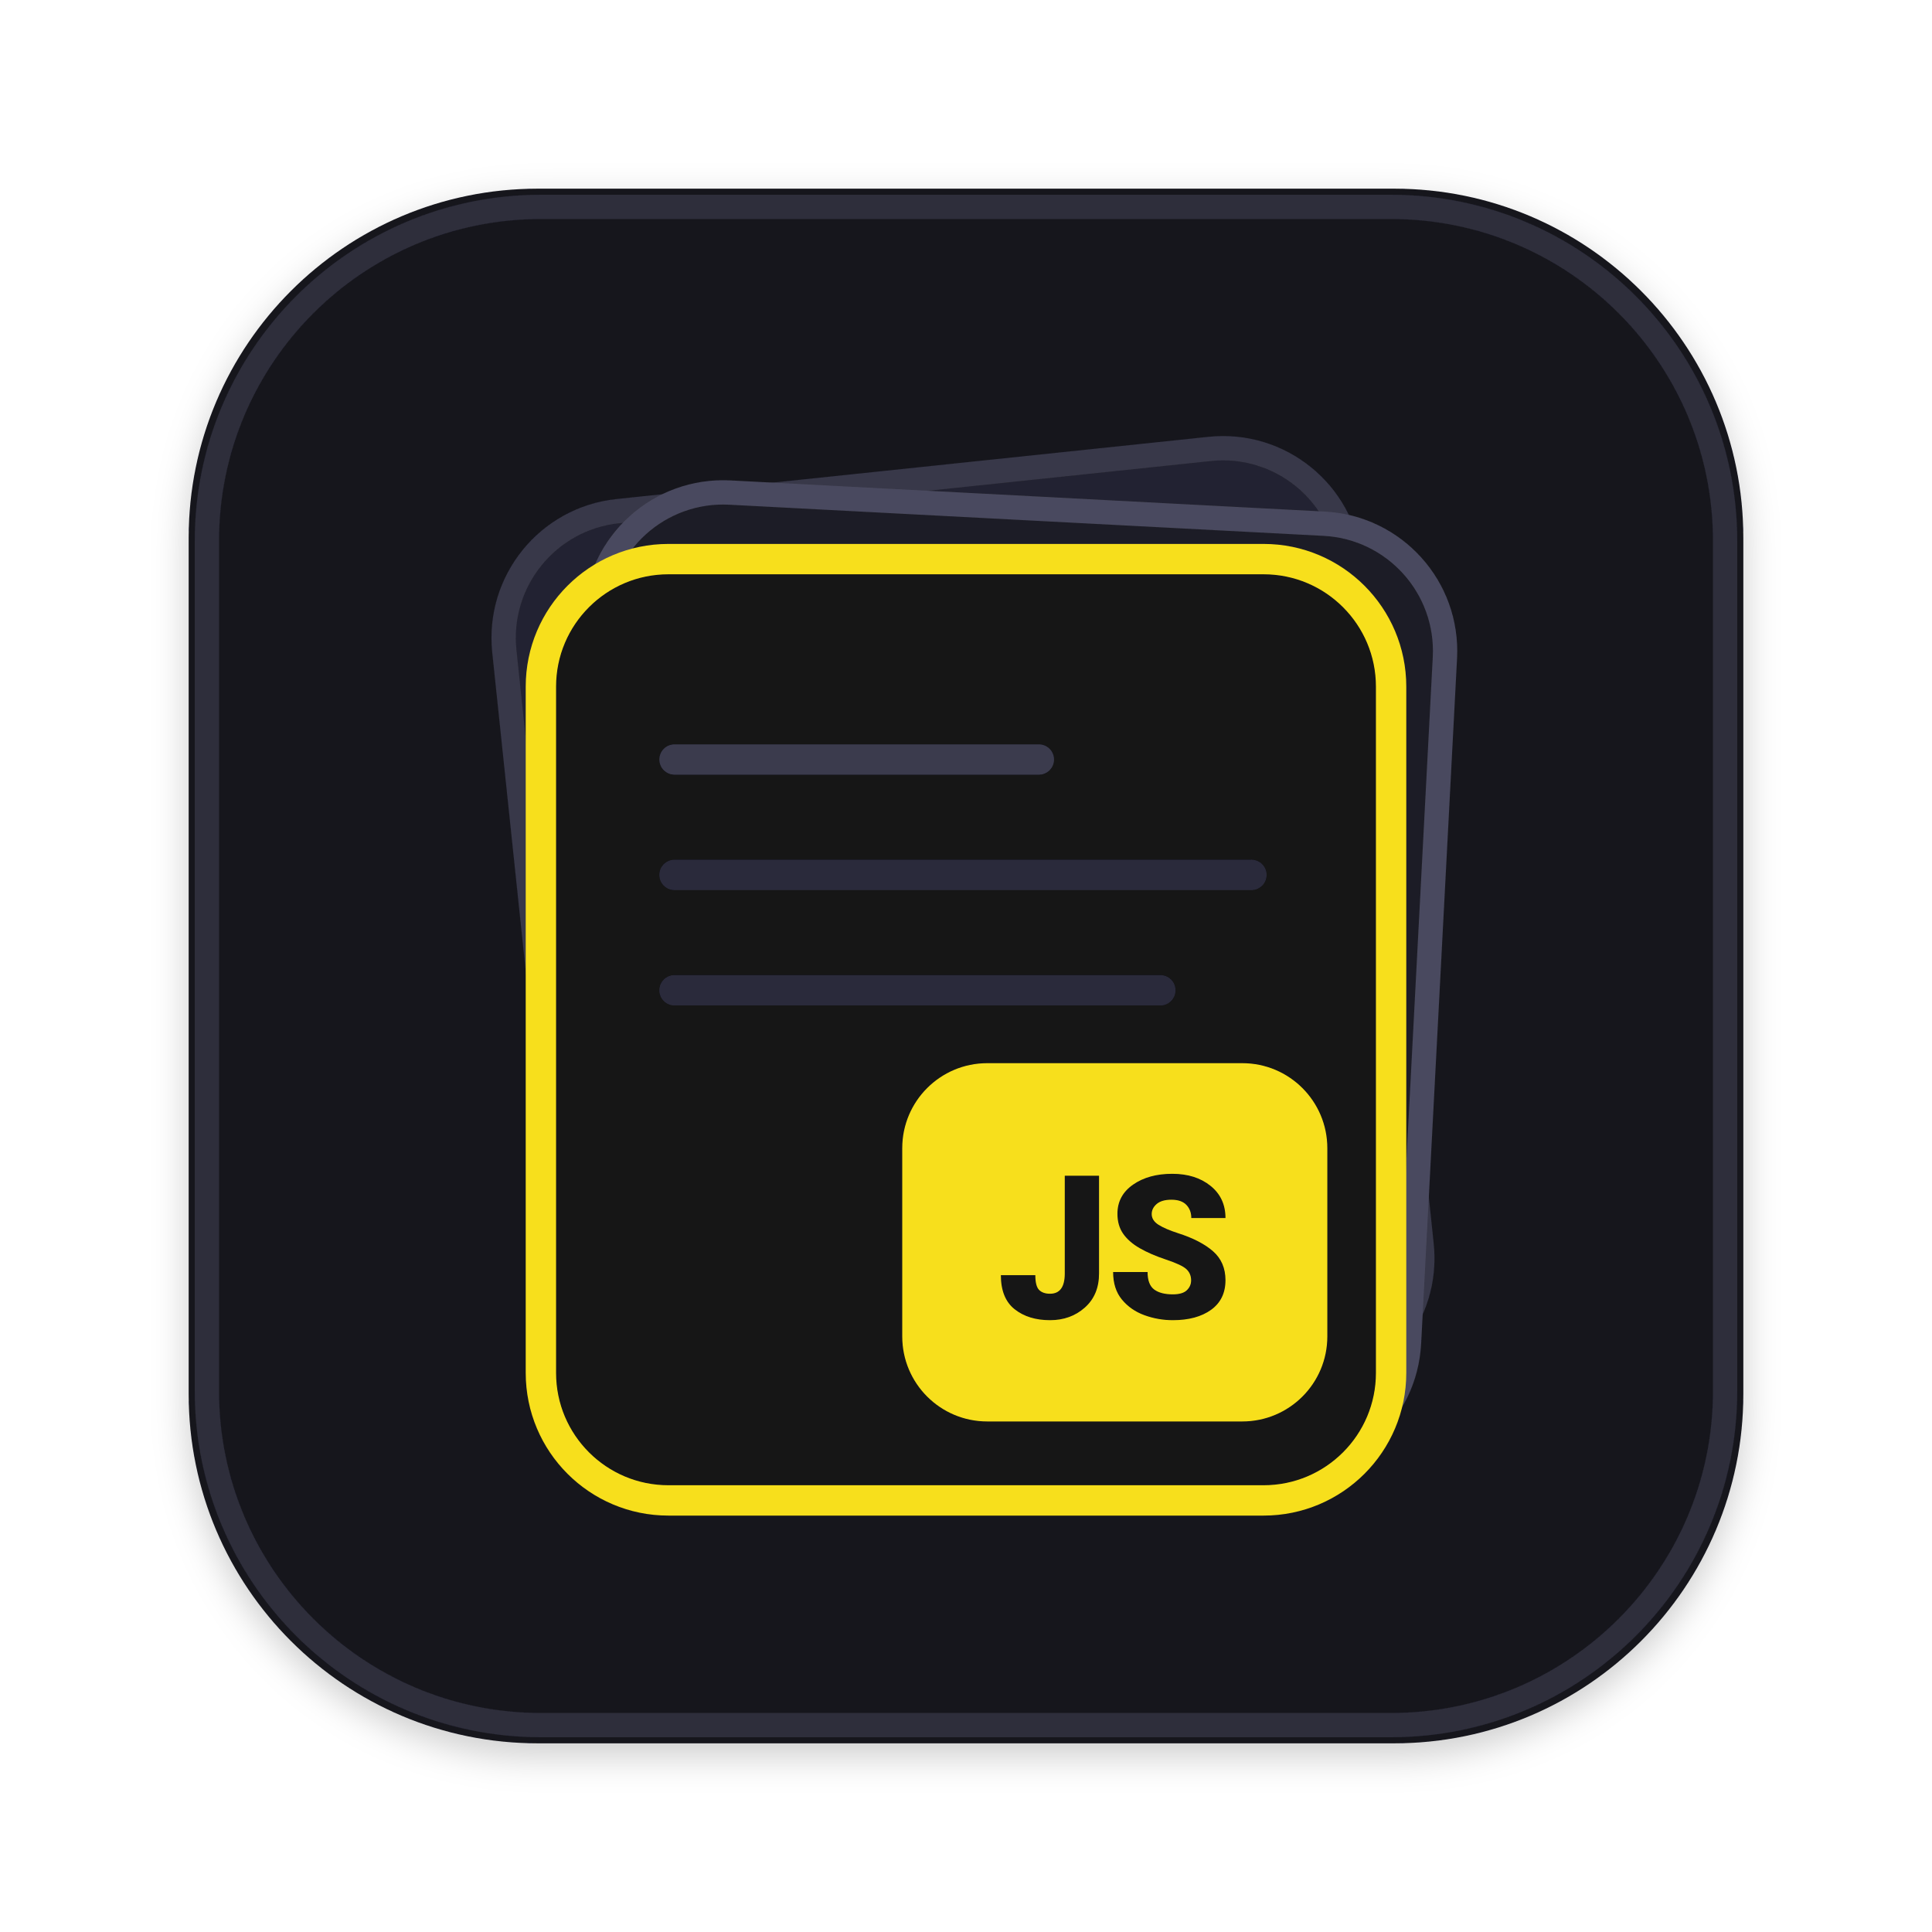
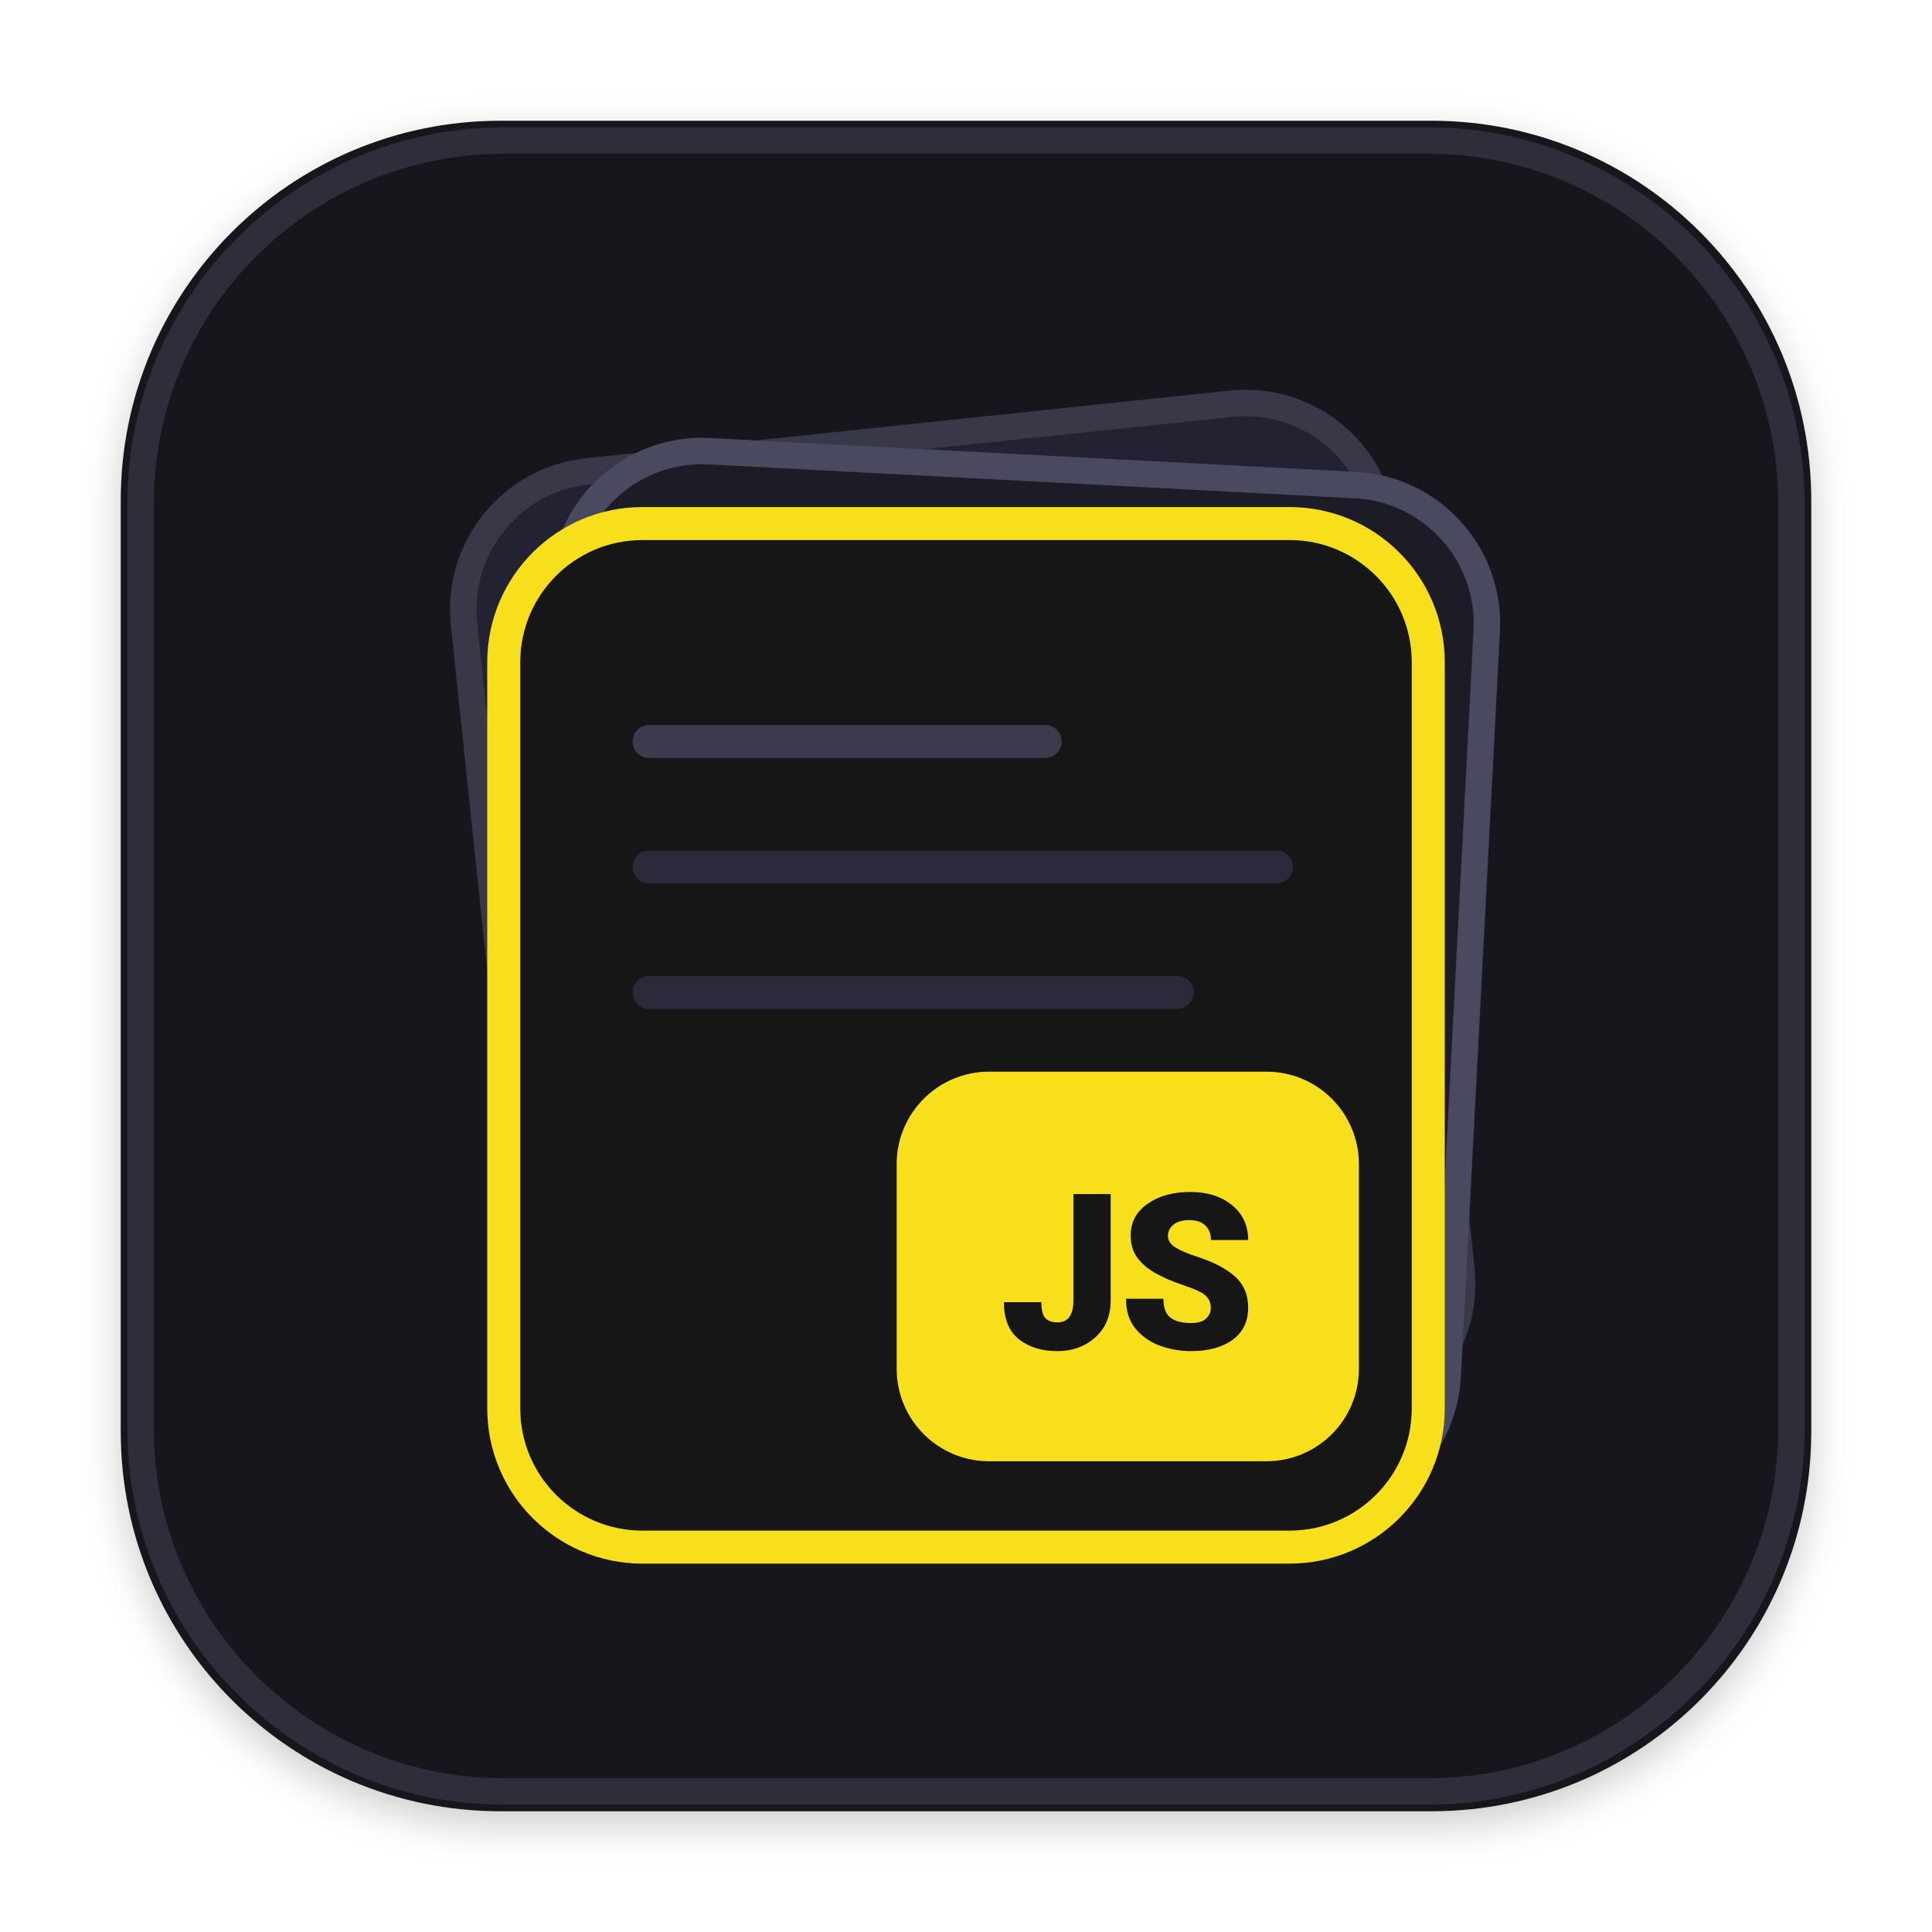
<svg xmlns="http://www.w3.org/2000/svg" width="1024" height="1024" viewBox="0 0 1024 1024" fill="none">
  <defs>
    <filter id="macDropShadow" x="-10%" y="-10%" width="130%" height="130%">
      <feDropShadow dx="0" dy="16" stdDeviation="16" flood-color="#000000" flood-opacity="0.35" />
      <feDropShadow dx="0" dy="4" stdDeviation="6" flood-color="#000000" flood-opacity="0.2" />
    </filter>
  </defs>
-   <g filter="url(#macDropShadow)" transform="translate(100, 100) scale(1.609375)">
+   <g filter="url(#macDropShadow)" transform="translate(64, 64) scale(1.75)">
    <rect width="512" height="512" rx="115" fill="#18181f" />
    <rect x="6" y="6" width="500" height="500" rx="110" stroke="#2d2d3a" stroke-width="8" />
    <rect x="115" y="95" width="280" height="310" rx="42" fill="#242430" stroke="#383849" stroke-width="8" transform="rotate(-6 256 250)" />
    <rect x="128" y="105" width="280" height="310" rx="42" fill="#1e1e27" stroke="#4a4a5e" stroke-width="8" transform="rotate(3 268 260)" />
    <rect x="116" y="122" width="280" height="310" rx="42" fill="#121216" stroke="#F7DF1E" stroke-width="10" />
    <line x1="160" y1="188" x2="280" y2="188" stroke="#3b3b4d" stroke-width="10" stroke-linecap="round" />
    <line x1="160" y1="226" x2="350" y2="226" stroke="#2c2c3b" stroke-width="10" stroke-linecap="round" />
    <line x1="160" y1="264" x2="320" y2="264" stroke="#2c2c3b" stroke-width="10" stroke-linecap="round" />
    <rect x="235" y="288" width="140" height="118" rx="28" fill="#F7DF1E" />
    <text x="305" y="372" font-family="-apple-system, BlinkMacSystemFont, 'SF Pro Display', 'Segoe UI', Roboto, sans-serif" font-weight="900" font-size="66" fill="#121216" text-anchor="middle" letter-spacing="-1">JS</text>
  </g>
</svg>
